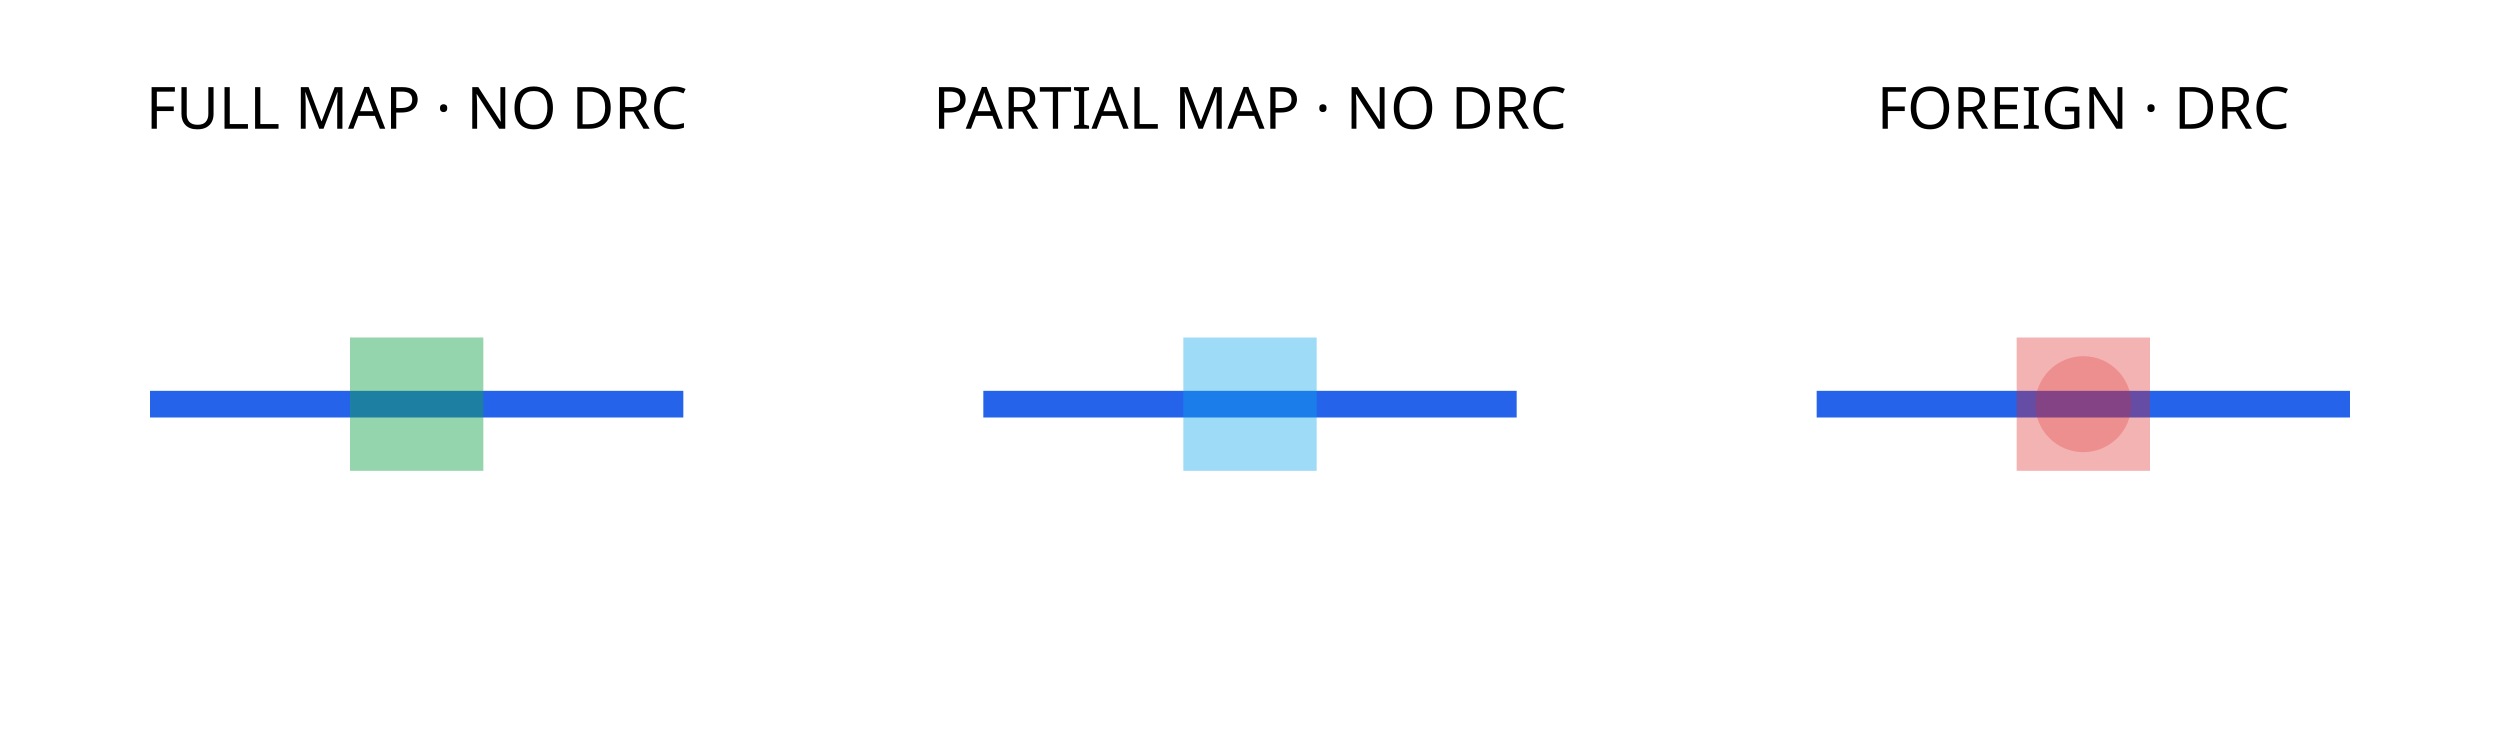
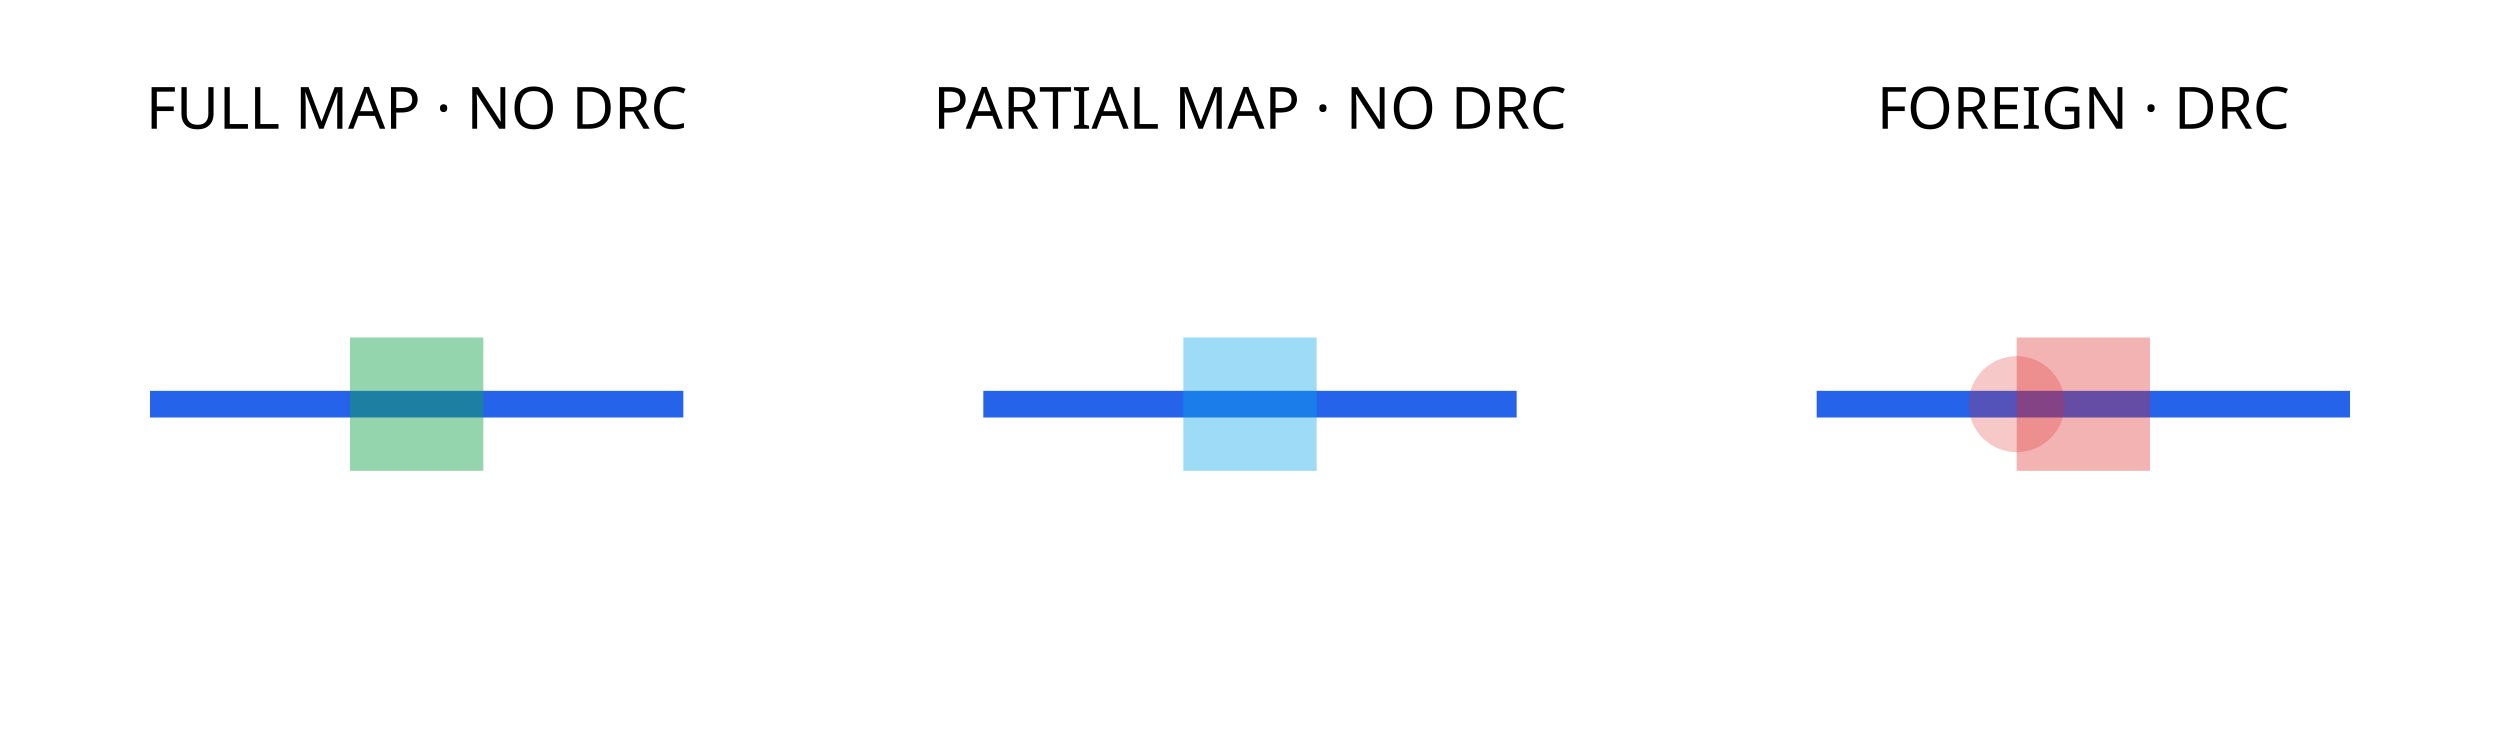
<svg xmlns="http://www.w3.org/2000/svg" width="1200" height="360" viewBox="0 0 1200 360">
  <rect width="100%" height="100%" fill="white" />
  <g>
    <polyline data-points="-1,0 1,0" data-type="line" data-label="root_net trace" points="72,194 328,194" fill="none" stroke="#2563eb" stroke-width="12.8" />
  </g>
  <g>
    <polyline data-points="2.125,0 4.125,0" data-type="line" data-label="root_net trace" points="472,194 728,194" fill="none" stroke="#2563eb" stroke-width="12.8" />
  </g>
  <g>
    <polyline data-points="5.25,0 7.25,0" data-type="line" data-label="root_net trace" points="872,194 1128,194" fill="none" stroke="#2563eb" stroke-width="12.8" />
  </g>
  <g>
    <rect data-type="rect" data-label="same-net pad" data-x="0" data-y="0" x="168" y="162" width="64" height="64" fill="rgba(22, 163, 74, 0.45)" stroke="rgba(22, 163, 74, 0.45)" stroke-width="0.008" />
  </g>
  <g>
    <rect data-type="rect" data-label="board bounds" data-x="0" data-y="0" x="40" y="98" width="320" height="192" fill="rgba(255, 255, 255, 0)" stroke="#475569" stroke-width="0.008" />
  </g>
  <g>
    <rect data-type="rect" data-label="partial-map pad" data-x="3.125" data-y="0" x="568" y="162" width="64" height="64" fill="rgba(14, 165, 233, 0.4)" stroke="rgba(14, 165, 233, 0.4)" stroke-width="0.008" />
  </g>
  <g>
    <rect data-type="rect" data-label="board bounds" data-x="3.125" data-y="0" x="440" y="98" width="320" height="192" fill="rgba(255, 255, 255, 0)" stroke="#475569" stroke-width="0.008" />
  </g>
  <g>
    <rect data-type="rect" data-label="foreign-net pad" data-x="6.25" data-y="0" x="968" y="162" width="64" height="64" fill="rgba(220, 38, 38, 0.35)" stroke="rgba(220, 38, 38, 0.35)" stroke-width="0.008" />
  </g>
  <g>
    <rect data-type="rect" data-label="board bounds" data-x="6.25" data-y="0" x="840" y="98" width="320" height="192" fill="rgba(255, 255, 255, 0)" stroke="#475569" stroke-width="0.008" />
  </g>
-   <circle data-type="circle" data-label="" data-x="6.25" data-y="0" cx="1000" cy="194" r="23.04" fill="rgba(220, 38, 38, 0.25)" stroke="#dc2626" stroke-width="0.008" />
+   <circle data-type="circle" data-label="" data-x="6" data-y="0" cx="968" cy="194" r="23.04" fill="rgba(220, 38, 38, 0.25)" stroke="#dc2626" stroke-width="0.008" />
  <text data-type="text" data-label="FULL MAP · NO DRC" data-x="0" data-y="0.96875" x="200" y="70" fill="black" font-size="28" font-family="sans-serif" text-anchor="middle" dominant-baseline="text-after-edge">FULL MAP · NO DRC</text>
  <text data-type="text" data-label="PARTIAL MAP · NO DRC" data-x="3.125" data-y="0.96875" x="600" y="70" fill="black" font-size="28" font-family="sans-serif" text-anchor="middle" dominant-baseline="text-after-edge">PARTIAL MAP · NO DRC</text>
  <text data-type="text" data-label="FOREIGN · DRC" data-x="6.25" data-y="0.96875" x="1000" y="70" fill="black" font-size="28" font-family="sans-serif" text-anchor="middle" dominant-baseline="text-after-edge">FOREIGN · DRC</text>
  <g id="crosshair" style="display: none">
    <line id="crosshair-h" y1="0" y2="360" stroke="#666" stroke-width="0.5" />
    <line id="crosshair-v" x1="0" x2="1200" stroke="#666" stroke-width="0.5" />
    <text id="coordinates" font-family="monospace" font-size="12" fill="#666" />
  </g>
</svg>
